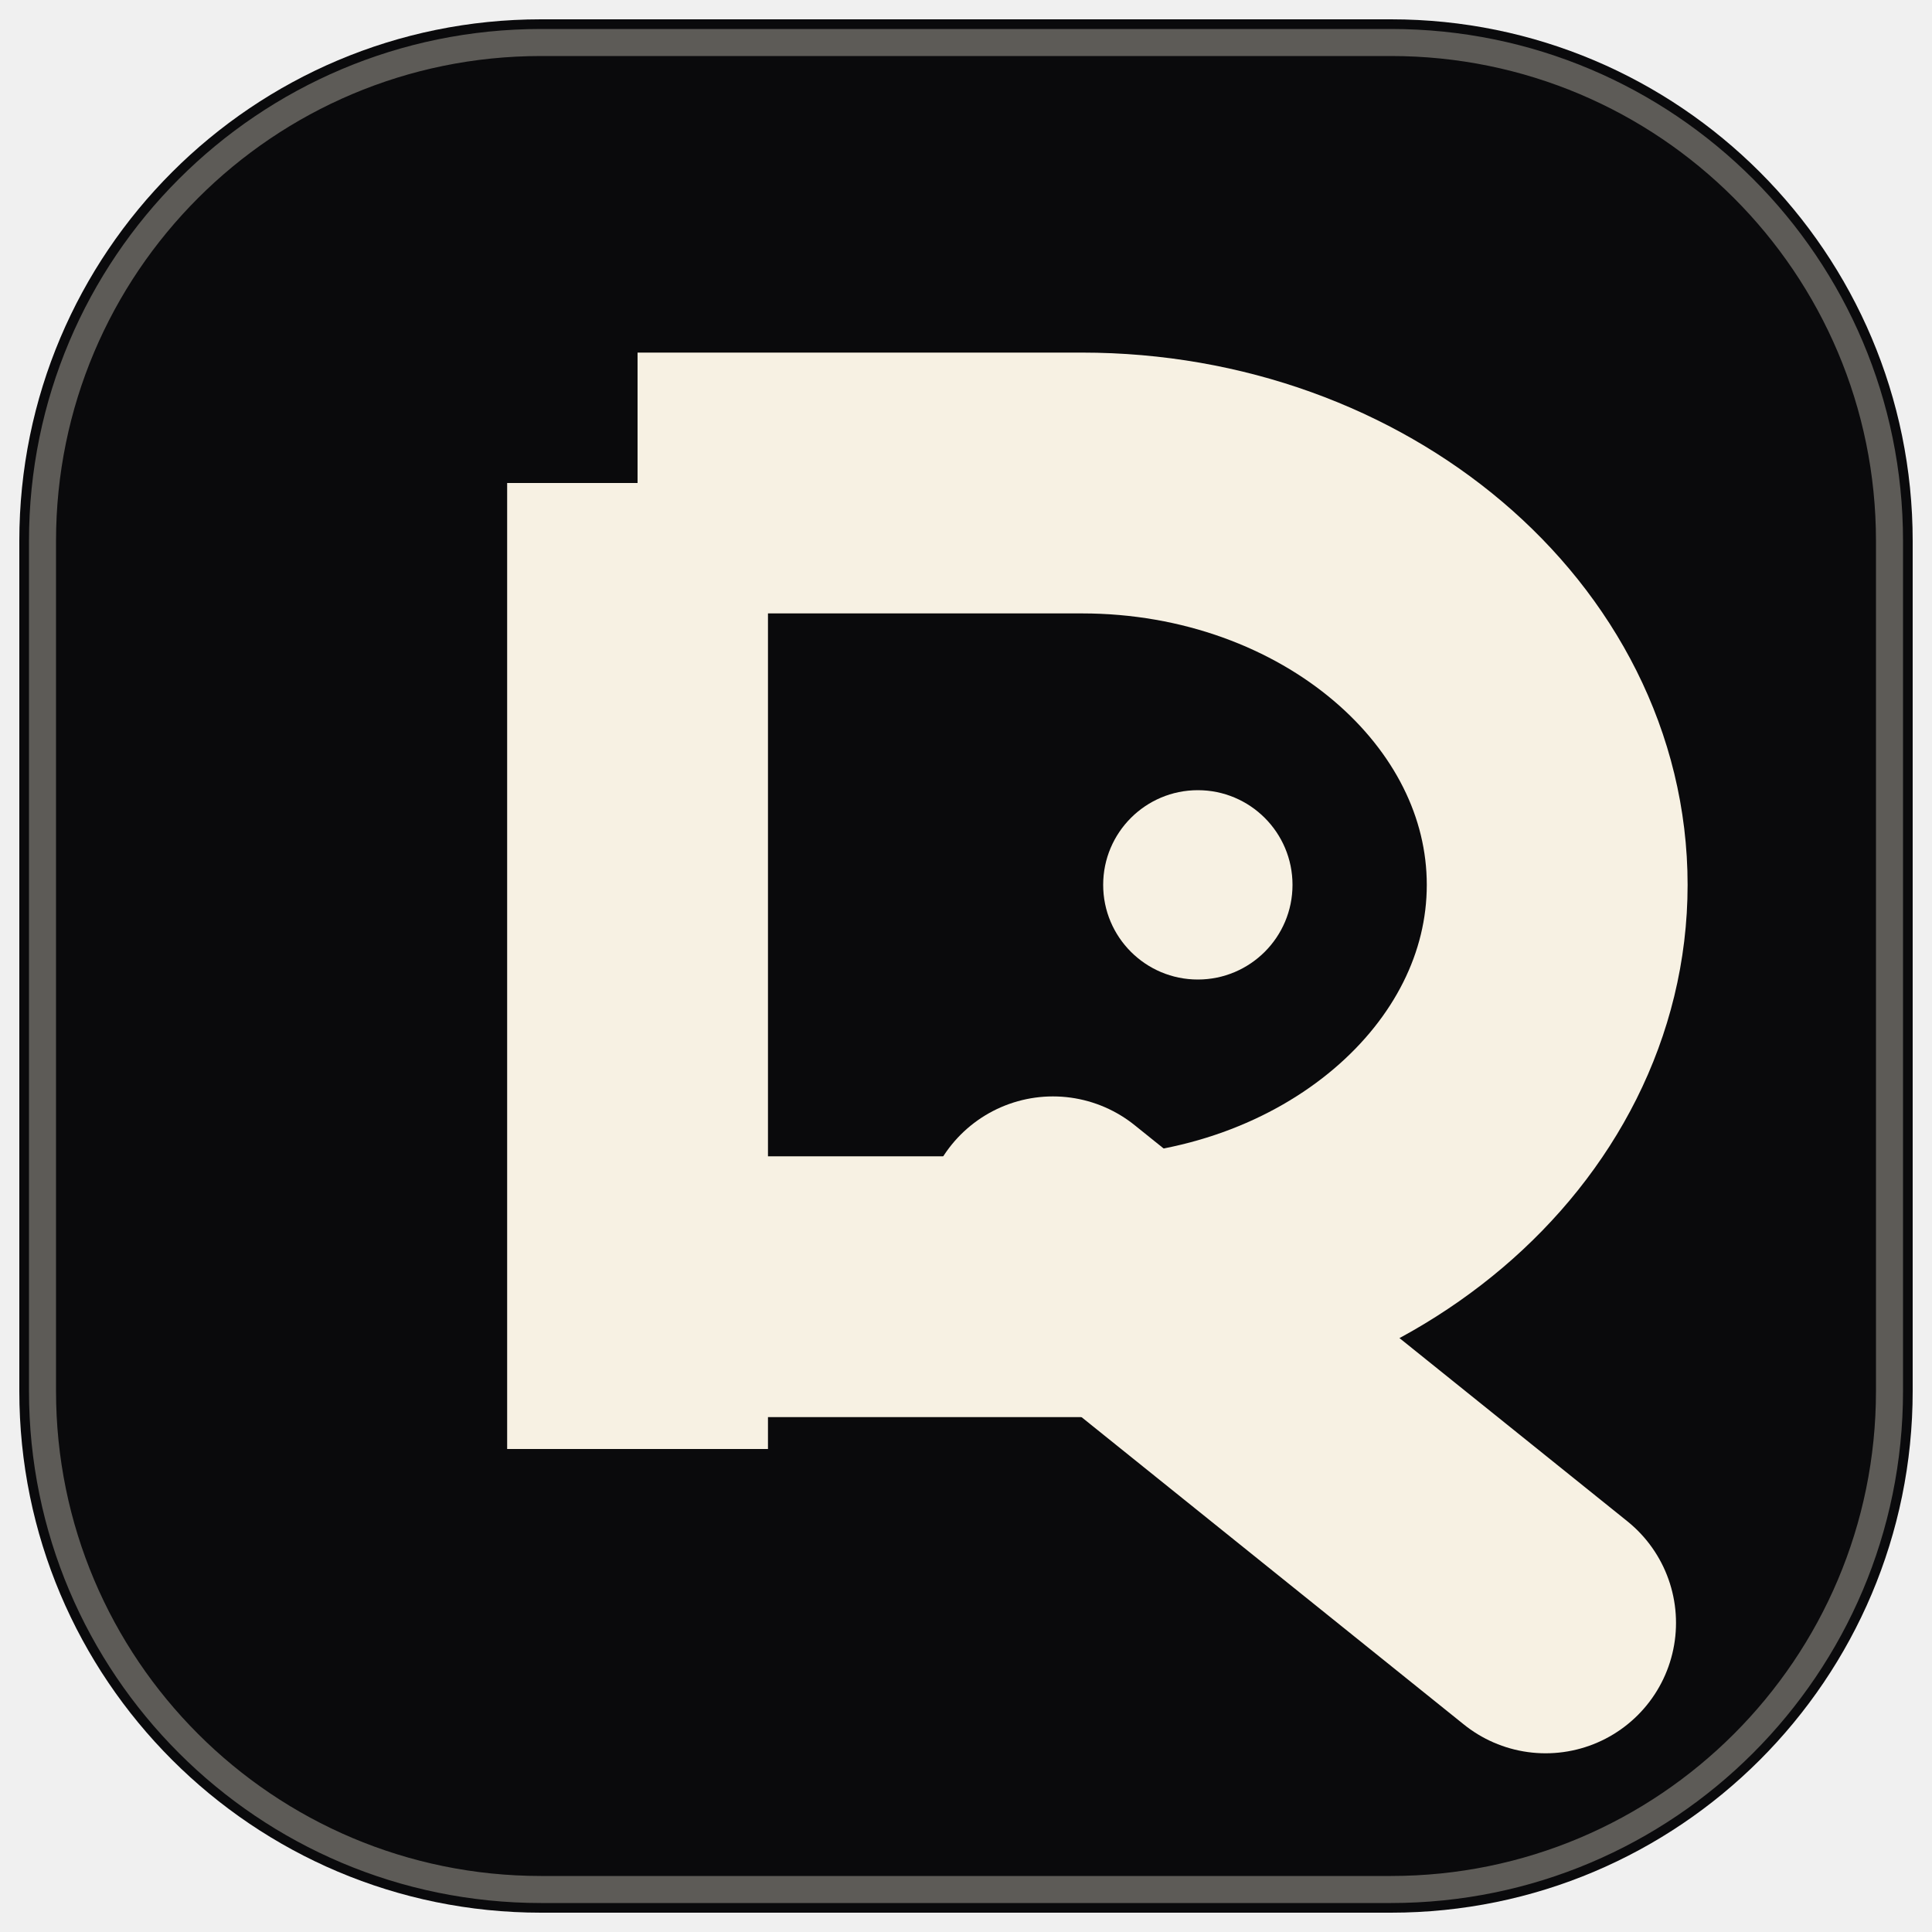
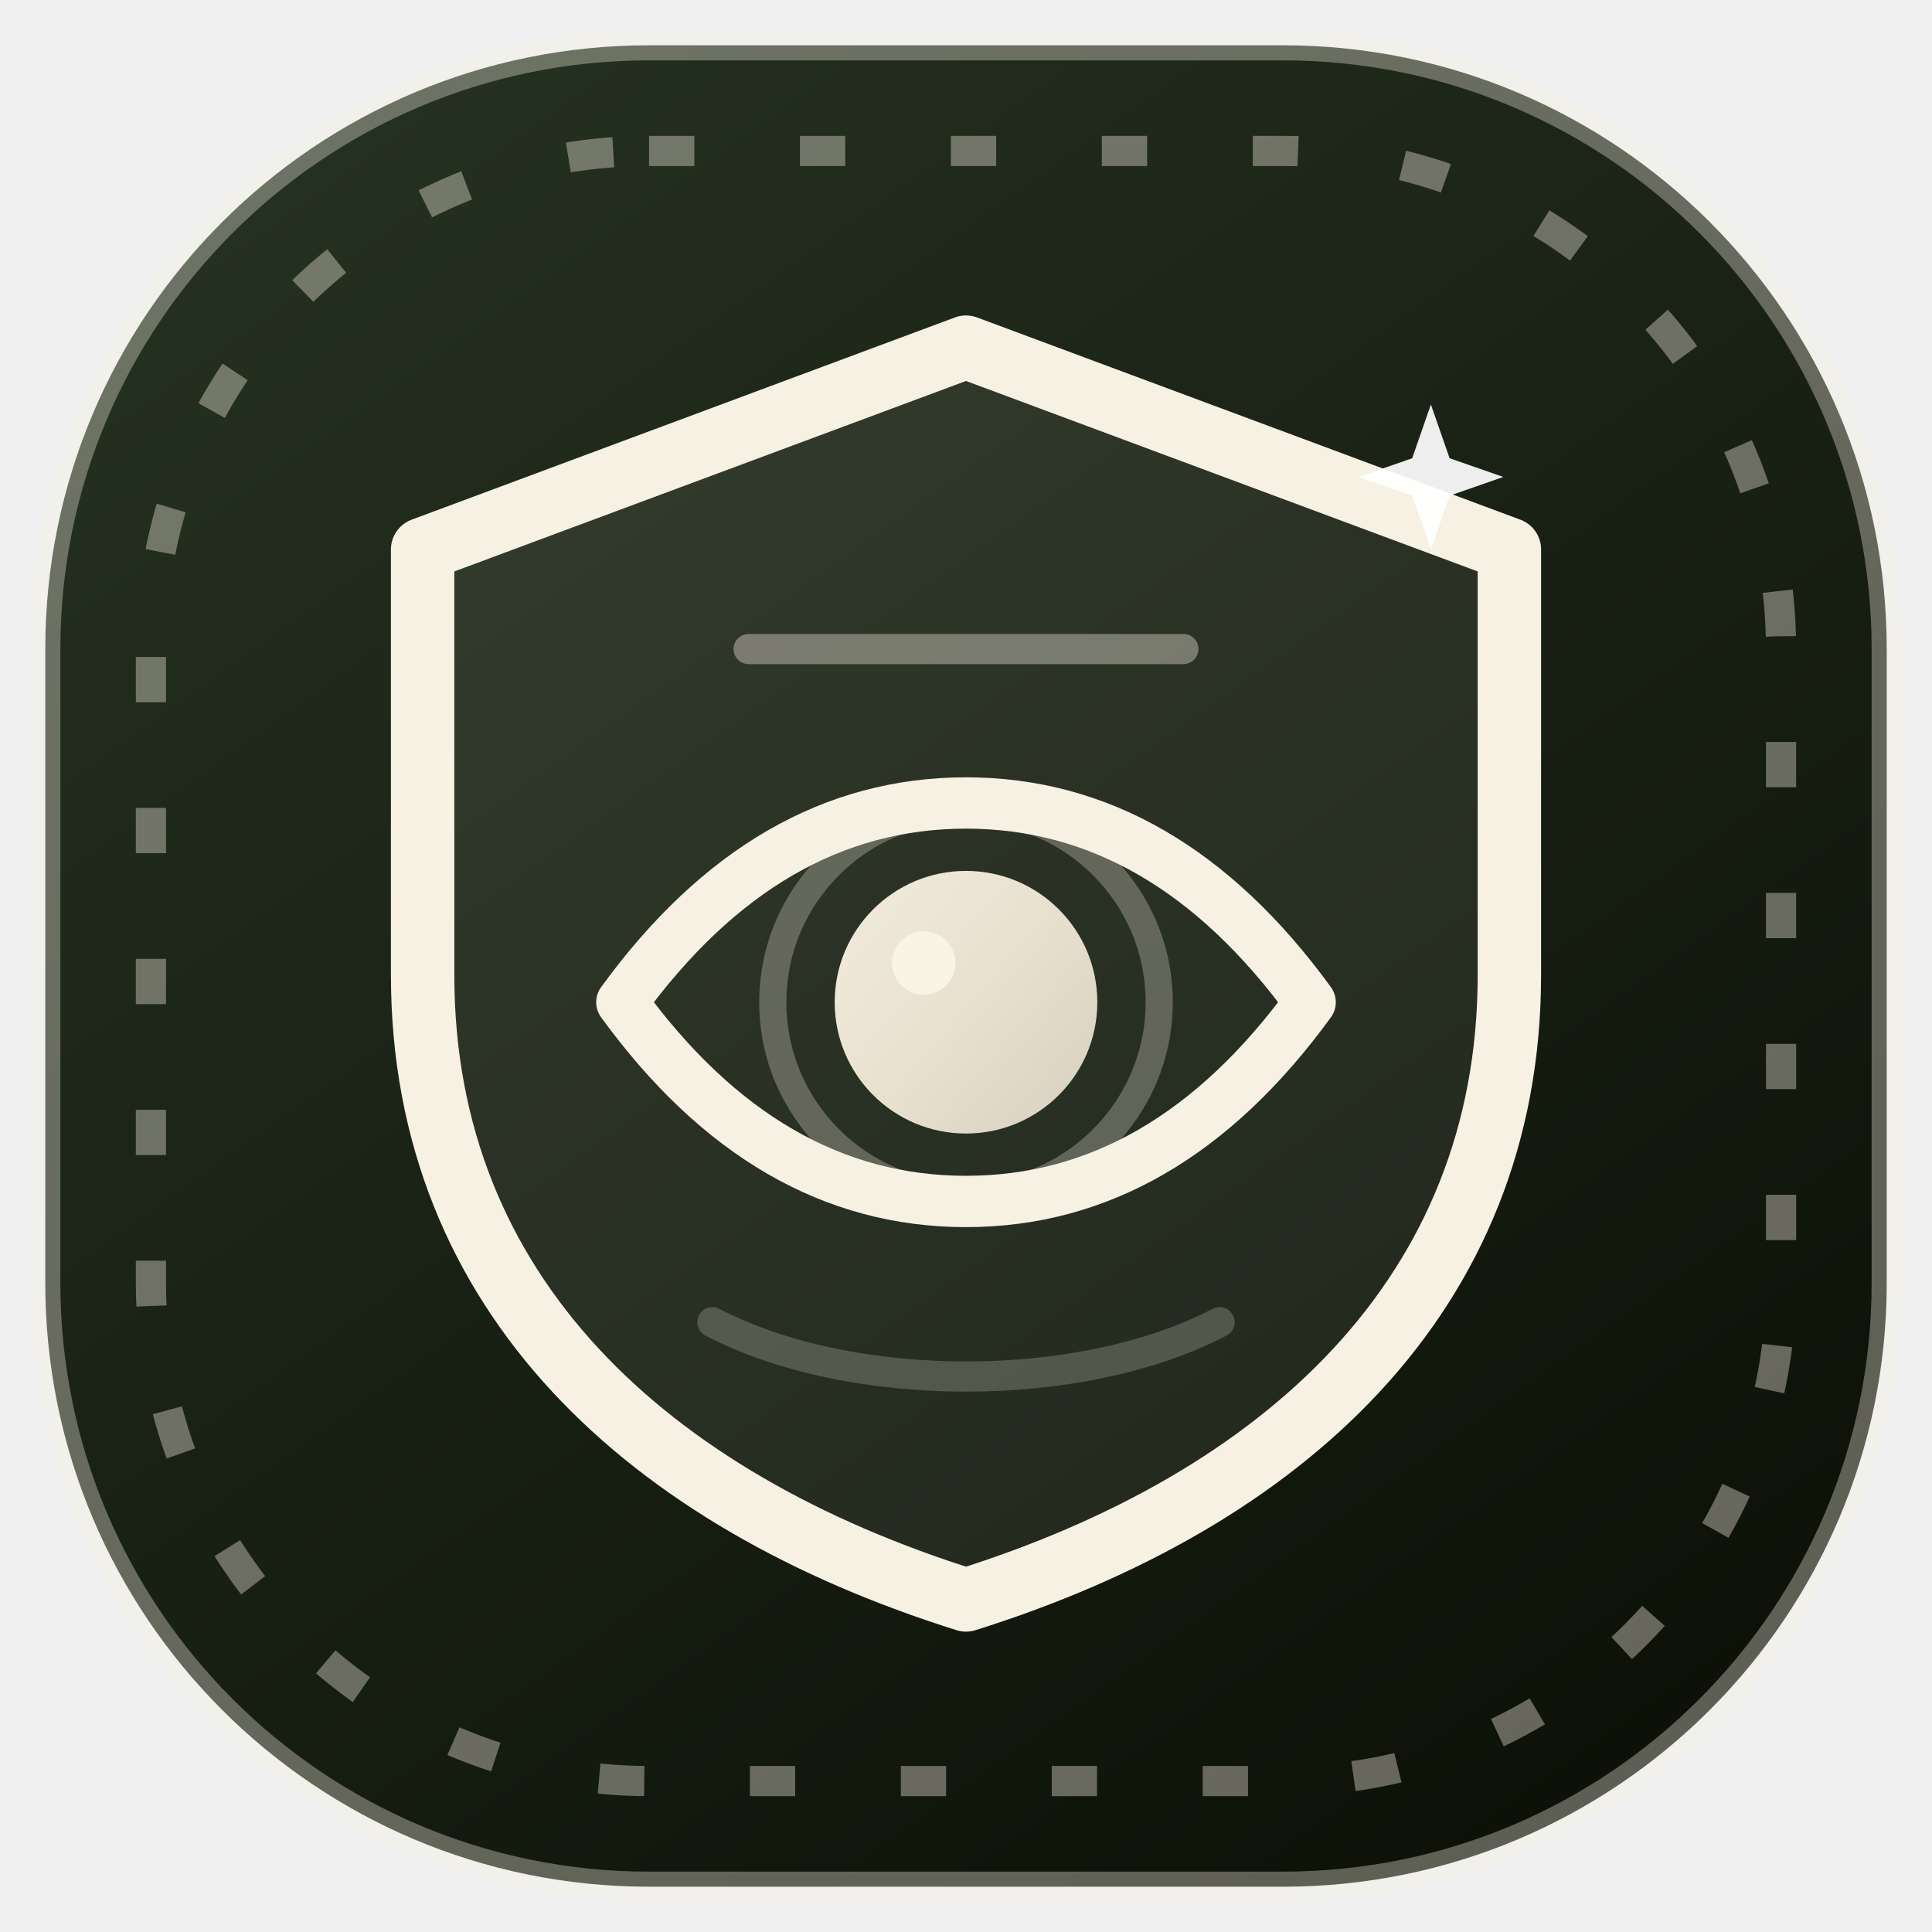
- <svg xmlns="http://www.w3.org/2000/svg" width="100" height="100" viewBox="0 0 100 100" fill="none">
-   <rect x="1" y="1" width="98" height="98" rx="27" fill="#0A0A0C" />
-   <rect x="2.2" y="2.2" width="95.6" height="95.6" rx="25.8" stroke="#F7F1E3" stroke-opacity="0.35" stroke-width="1.4" />
-   <path d="M33 25v50" stroke="#F7F1E3" stroke-width="13.5" stroke-linecap="butt" />
-   <path d="M33 25h23c13.6 0 24.6 9.4 24.6 20.8S69.6 66.6 56 66.6H33" stroke="#F7F1E3" stroke-width="13.5" stroke-linejoin="round" stroke-linecap="butt" />
-   <circle cx="62" cy="45.8" r="4.9" fill="#F7F1E3" />
-   <path d="M54.5 63.5 80 84" stroke="#F7F1E3" stroke-width="13.5" stroke-linecap="round" />
+ <svg xmlns="http://www.w3.org/2000/svg" width="64" height="64" viewBox="0 0 64 64" fill="none">
+   <defs>
+     <linearGradient id="rqb-tile" x1="12" y1="4" x2="52" y2="60" gradientUnits="userSpaceOnUse">
+       <stop stop-color="#243020" />
+       <stop offset="1" stop-color="#0d1107" />
+     </linearGradient>
+     <linearGradient id="rqb-iris" x1="26" y1="26" x2="40" y2="38" gradientUnits="userSpaceOnUse">
+       <stop stop-color="#f7f1e3" />
+       <stop offset=".5" stop-color="#e8e1d0" />
+       <stop offset="1" stop-color="#cfc7b4" />
+     </linearGradient>
+     <radialGradient id="rqb-sheen" cx="0.5" cy="0" r="1" gradientTransform="translate(32 2) scale(34 26)">
+       <stop stop-color="#ffffff" stop-opacity=".14" />
+       <stop offset="1" stop-color="#ffffff" stop-opacity="0" />
+     </radialGradient>
+   </defs>
+   <rect x="1.5" y="1.5" width="61" height="61" rx="20" fill="url(#rqb-tile)" />
+   <rect x="1.5" y="1.5" width="61" height="61" rx="20" fill="url(#rqb-sheen)" />
+   <rect x="1.5" y="1.5" width="61" height="61" rx="20" stroke="rgba(247,241,227,0.35)" />
+   <rect x="5" y="5" width="54" height="54" rx="16.5" fill="none" stroke="#f7f1e3" stroke-opacity=".38" stroke-width="1" stroke-dasharray="1.5 3.5" />
+   <path d="M32 11.5 50 18.2v14.1c0 10.6-7.5 17.4-18 20.7-10.5-3.3-18-10.1-18-20.7V18.2Z" fill="rgba(247,241,227,0.08)" stroke="#f7f1e3" stroke-width="2.1" stroke-linejoin="round" />
+   <path d="M24.8 21.5h14.4" stroke="#f7f1e3" stroke-opacity=".38" stroke-width="1" stroke-linecap="round" />
+   <path d="M23.6 43.8c4.6 2.4 12.2 2.4 16.8 0" stroke="#f7f1e3" stroke-opacity=".22" stroke-width="1" stroke-linecap="round" />
+   <path d="M20.6 33.2c3.2-4.4 7-6.6 11.4-6.6s8.2 2.2 11.4 6.6c-3.2 4.4-7 6.6-11.4 6.6s-8.2-2.2-11.4-6.6Z" fill="none" stroke="#f7f1e3" stroke-width="1.7" stroke-linecap="round" stroke-linejoin="round" />
+   <circle cx="32" cy="33.2" r="4.35" fill="url(#rqb-iris)" />
+   <circle cx="30.6" cy="31.9" r="1.05" fill="#fbf6e6" fill-opacity=".9" />
+   <circle cx="32" cy="33.2" r="6.4" fill="none" stroke="#f7f1e3" stroke-opacity=".28" stroke-width=".9" />
+   <path d="M47.4 13.4l.62 1.78 1.78.62-1.78.62-.62 1.78-.62-1.78-1.78-.62 1.78-.62Z" fill="#ffffff" fill-opacity=".92" />
</svg>
